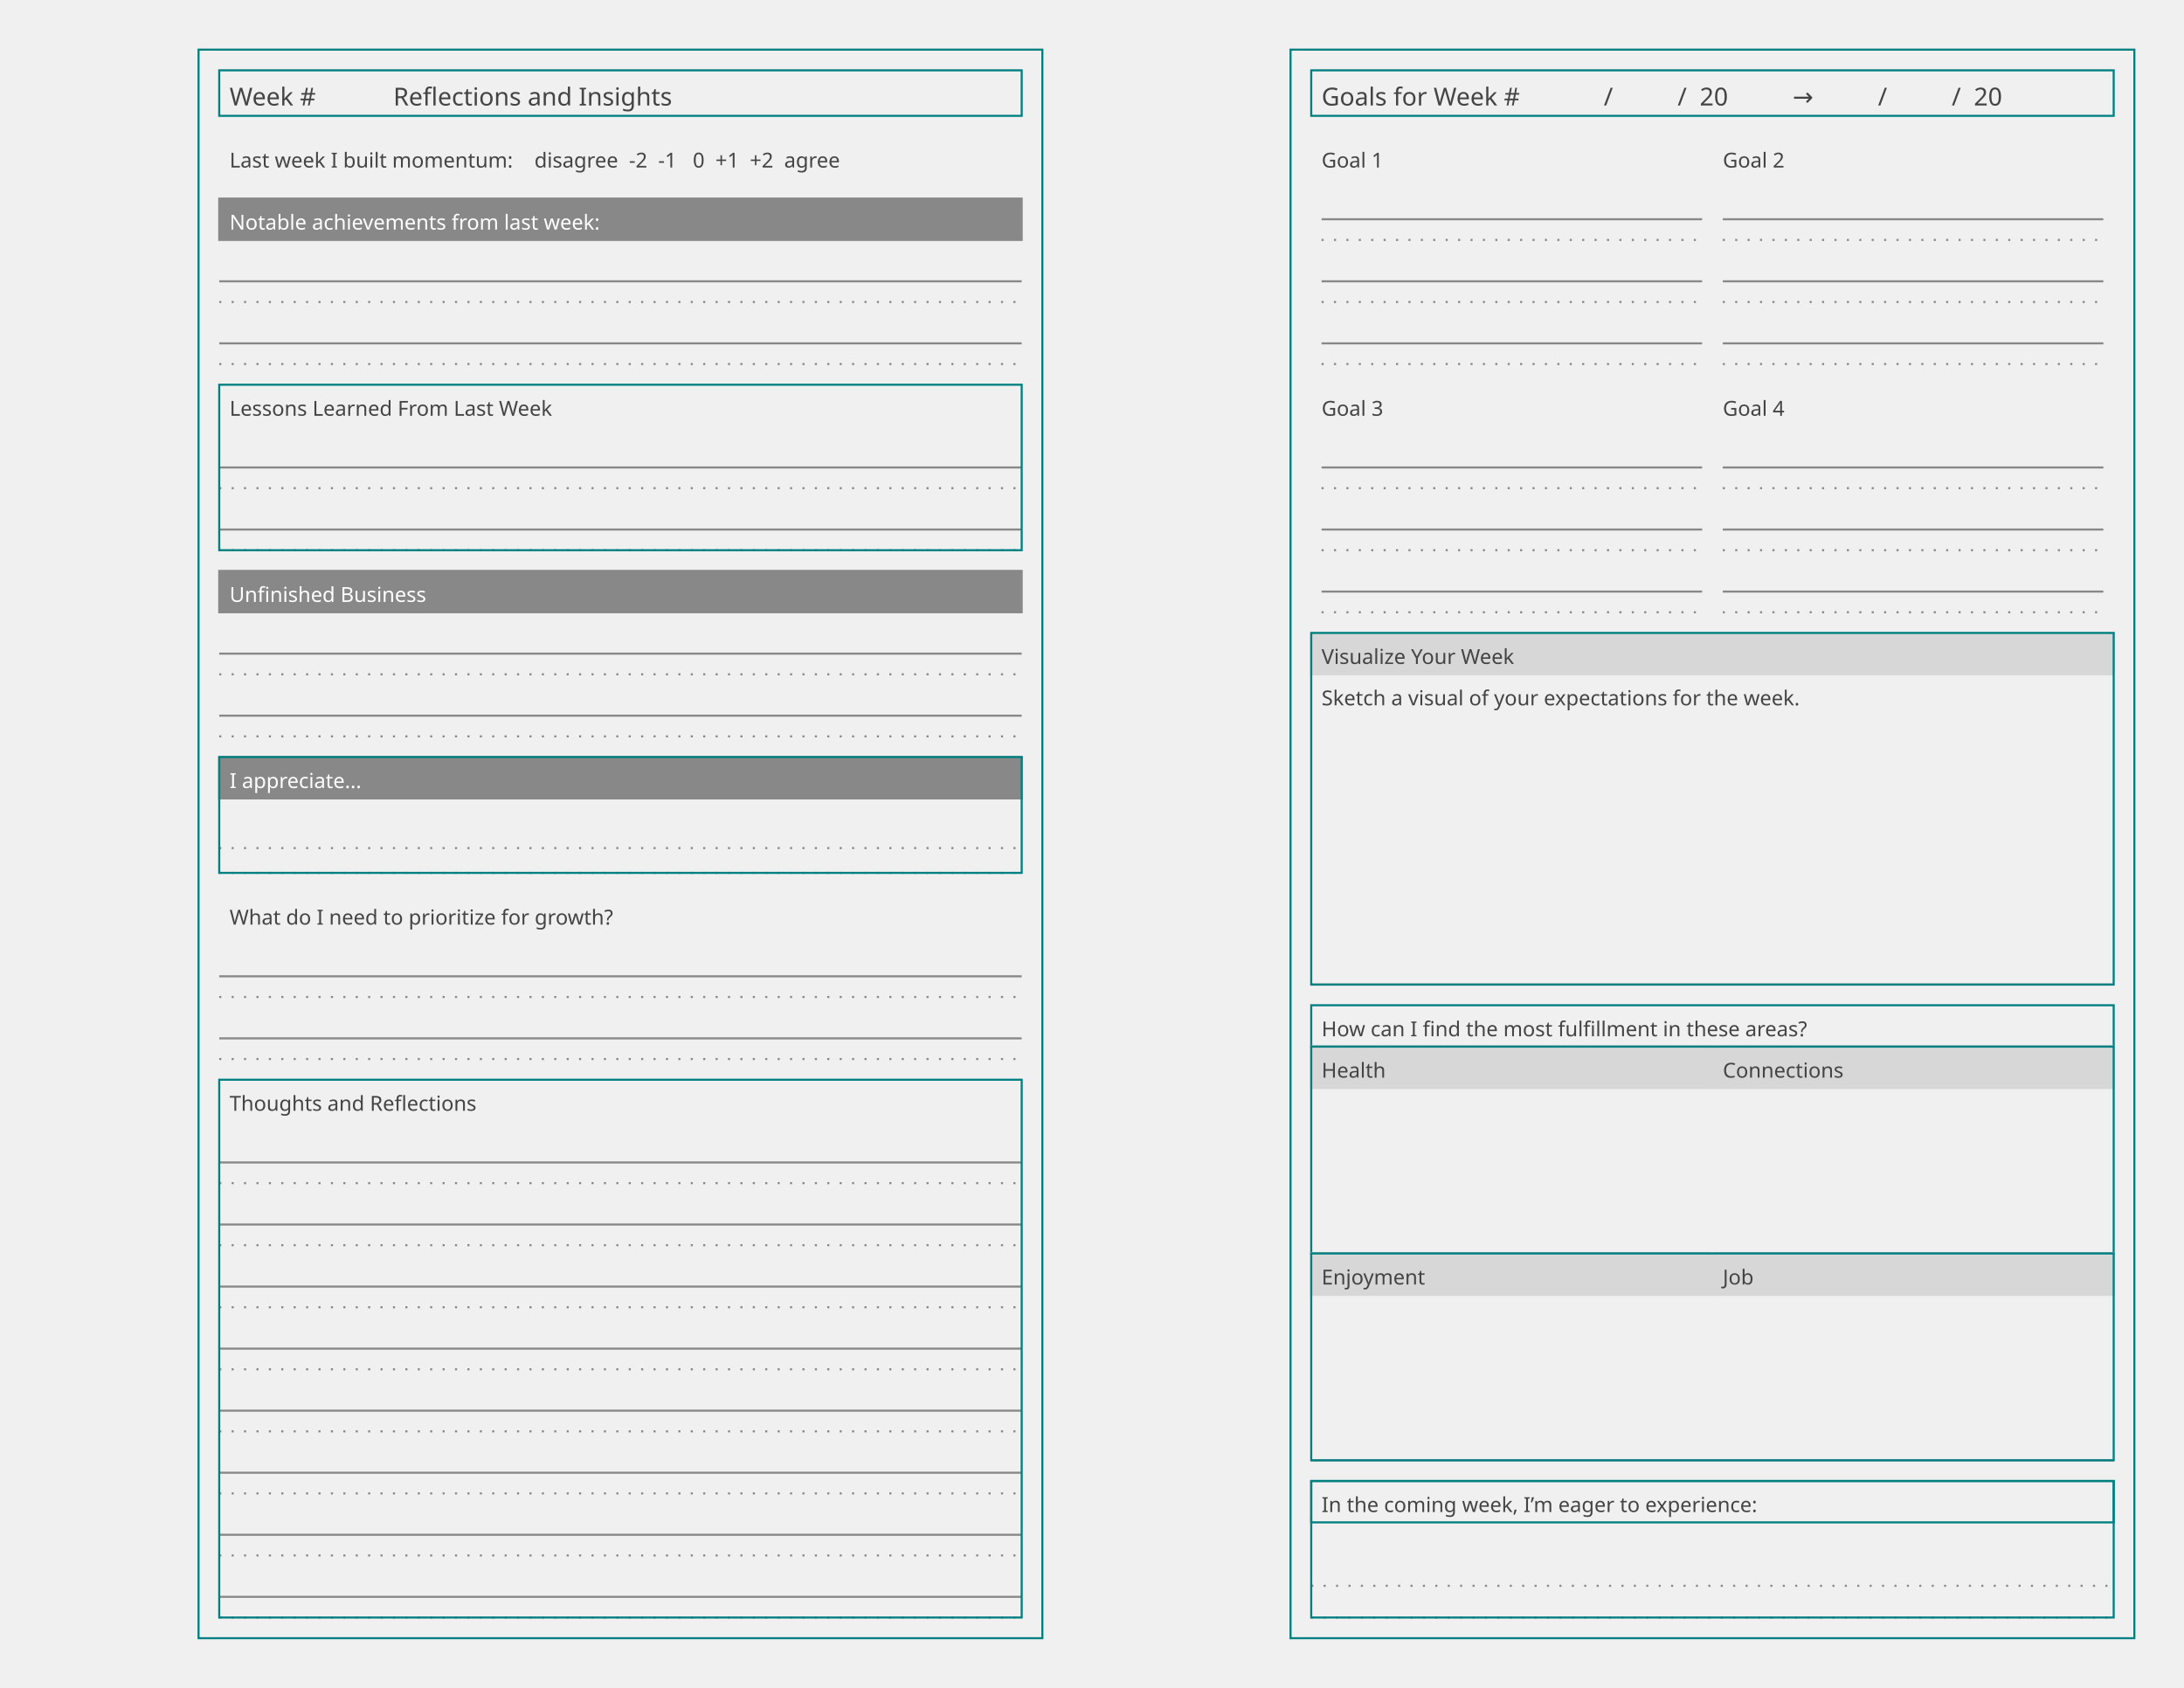
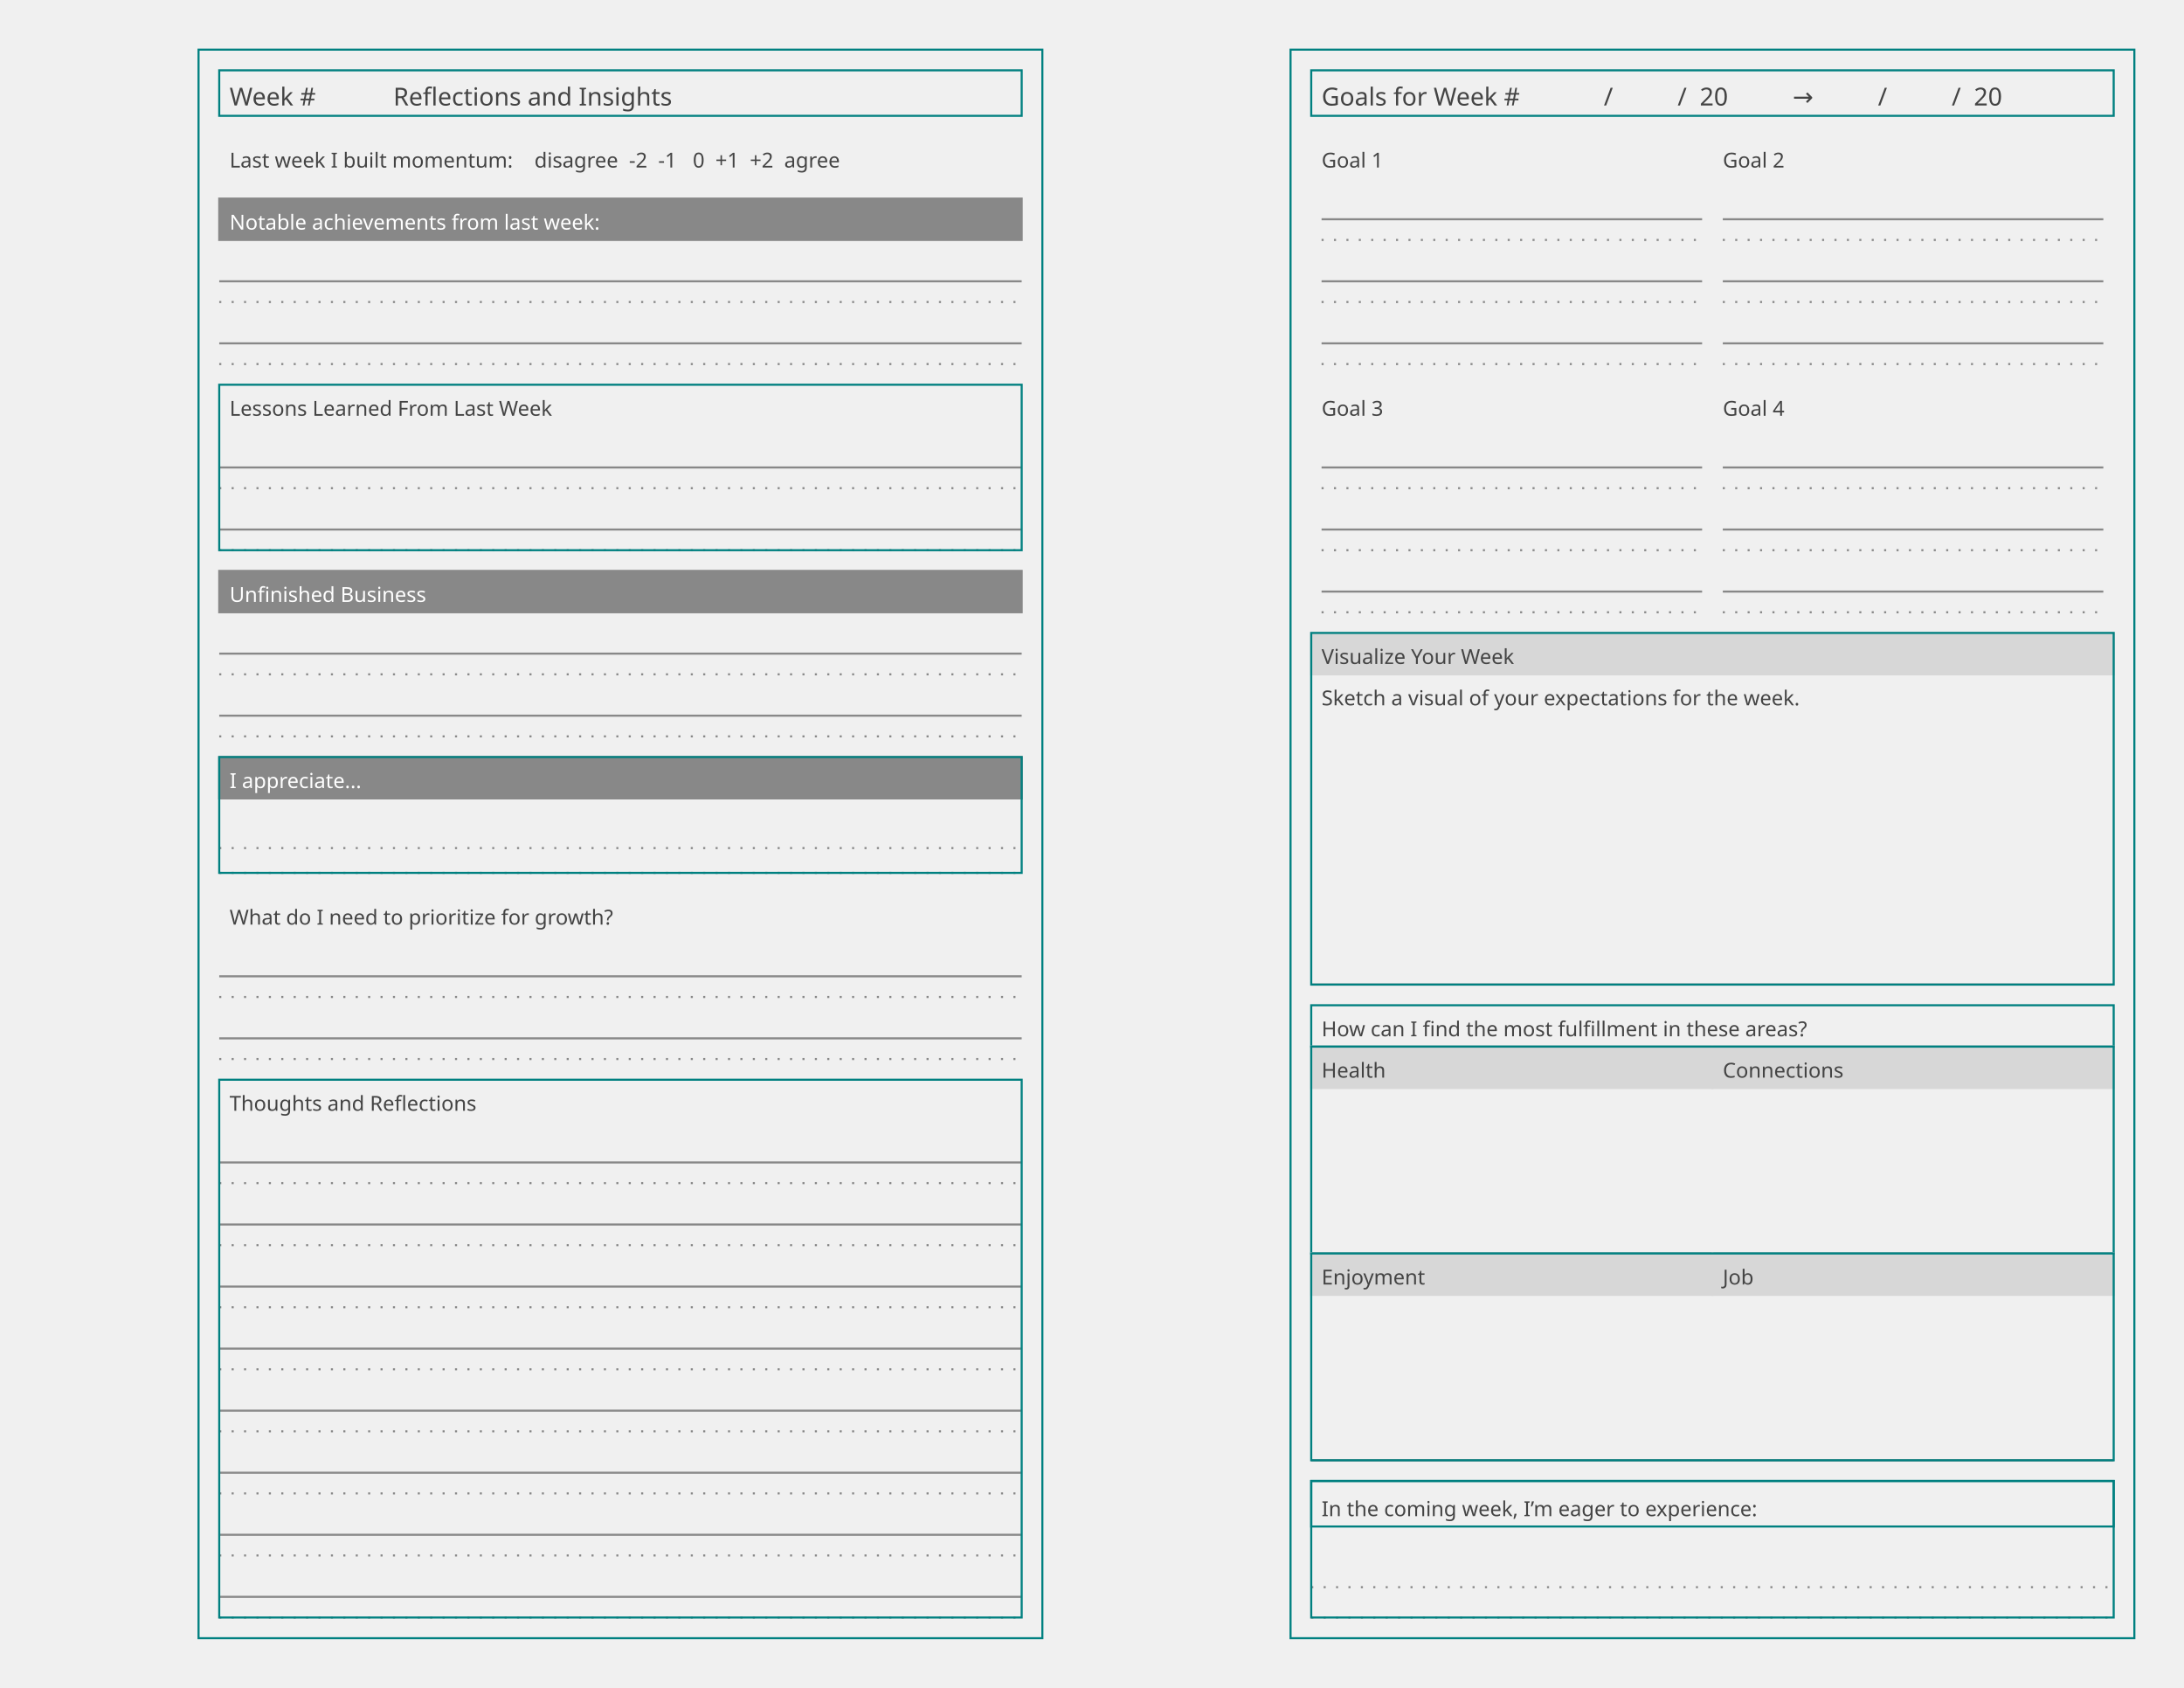
<svg xmlns="http://www.w3.org/2000/svg" baseProfile="tiny" height="8.5in" version="1.2" width="11in">
  <defs />
  <g transform="translate(96, 24.0)">
    <rect fill="none" height="768.0" stroke="#008080" width="408.0" x="0" y="0" />
    <g transform="translate(10, 10)">
      <rect fill="none" height="22" stroke="#008080" stroke-width="1" width="388.0" x="0" y="0" />
      <text alignment-baseline="text-after-edge" fill="#444444" font-family="Trebuchet MS" font-size="12" text-anchor="start" transform="translate(5,17)">Week #            Reflections and Insights</text>
    </g>
    <g transform="translate(10, 32)">
      <g transform="translate(0,10)">
        <text alignment-baseline="text-after-edge" fill="#444444" font-family="Ubuntu Mono" font-size="10" text-anchor="start" transform="translate(5,15)">Last week I built momentum:    disagree  -2  -1   0  +1  +2  agree</text>
      </g>
      <g transform="translate(0,40)">
        <g>
          <g transform="translate(0,0)">
            <rect fill="#888888" height="20" stroke="#888888" stroke-width="1" width="388.0" x="0" y="0" />
            <text alignment-baseline="text-after-edge" fill="#ffffff" font-family="Trebuchet MS" font-size="10" text-anchor="start" transform="translate(5,15)">Notable achievements from last week:</text>
          </g>
          <g transform="translate(0,20)">
            <g>
              <line stroke="#888888" stroke-dasharray="1,5" stroke-width="1" transform="translate(0,30.0)" x1="0" x2="388.0" y1="0" y2="0" />
              <line stroke="#888888" stroke-dasharray="1,5" stroke-width="1" transform="translate(0,60.0)" x1="0" x2="388.0" y1="0" y2="0" />
            </g>
            <g>
              <line stroke="#888888" stroke-dasharray="1,0" stroke-width="1" transform="translate(0,20.0)" x1="0" x2="388.0" y1="0" y2="0" />
              <line stroke="#888888" stroke-dasharray="1,0" stroke-width="1" transform="translate(0,50.0)" x1="0" x2="388.0" y1="0" y2="0" />
            </g>
          </g>
        </g>
      </g>
      <g transform="translate(0,130)">
        <g>
          <g transform="translate(0,0)">
            <text alignment-baseline="text-after-edge" fill="#444444" font-family="Trebuchet MS" font-size="10" text-anchor="start" transform="translate(5,15)">Lessons Learned From Last Week</text>
          </g>
          <g transform="translate(0,20)">
            <g>
              <line stroke="#888888" stroke-dasharray="1,5" stroke-width="1" transform="translate(0,30.0)" x1="0" x2="388.0" y1="0" y2="0" />
              <line stroke="#888888" stroke-dasharray="1,5" stroke-width="1" transform="translate(0,60.0)" x1="0" x2="388.0" y1="0" y2="0" />
            </g>
            <g>
              <line stroke="#888888" stroke-dasharray="1,0" stroke-width="1" transform="translate(0,20.0)" x1="0" x2="388.0" y1="0" y2="0" />
              <line stroke="#888888" stroke-dasharray="1,0" stroke-width="1" transform="translate(0,50.0)" x1="0" x2="388.0" y1="0" y2="0" />
            </g>
          </g>
        </g>
        <rect fill="none" height="80" stroke="#008080" stroke-width="1" width="388.0" x="0" y="0" />
      </g>
      <g transform="translate(0,220)">
        <g>
          <g transform="translate(0,0)">
            <rect fill="#888888" height="20" stroke="#888888" stroke-width="1" width="388.0" x="0" y="0" />
            <text alignment-baseline="text-after-edge" fill="#ffffff" font-family="Trebuchet MS" font-size="10" text-anchor="start" transform="translate(5,15)">Unfinished Business</text>
          </g>
          <g transform="translate(0,20)">
            <g>
              <line stroke="#888888" stroke-dasharray="1,5" stroke-width="1" transform="translate(0,30.0)" x1="0" x2="388.0" y1="0" y2="0" />
              <line stroke="#888888" stroke-dasharray="1,5" stroke-width="1" transform="translate(0,60.0)" x1="0" x2="388.0" y1="0" y2="0" />
            </g>
            <g>
              <line stroke="#888888" stroke-dasharray="1,0" stroke-width="1" transform="translate(0,20.0)" x1="0" x2="388.0" y1="0" y2="0" />
              <line stroke="#888888" stroke-dasharray="1,0" stroke-width="1" transform="translate(0,50.0)" x1="0" x2="388.0" y1="0" y2="0" />
            </g>
          </g>
        </g>
      </g>
      <g transform="translate(0,310)">
        <g>
          <g transform="translate(0,0)">
            <rect fill="#888888" height="20" stroke="#888888" stroke-width="1" width="388.0" x="0" y="0" />
            <text alignment-baseline="text-after-edge" fill="#ffffff" font-family="Trebuchet MS" font-size="10" text-anchor="start" transform="translate(5,15)">I appreciate...</text>
          </g>
          <g transform="translate(0,20)">
            <g>
              <line stroke="#888888" stroke-dasharray="1,5" stroke-width="1" transform="translate(0,36.0)" x1="0" x2="388.0" y1="0" y2="0" />
            </g>
            <g>
              <line stroke="#888888" stroke-dasharray="1,5" stroke-width="1" transform="translate(0,24.0)" x1="0" x2="388.0" y1="0" y2="0" />
            </g>
          </g>
        </g>
        <rect fill="none" height="56.0" stroke="#008080" stroke-width="1" width="388.0" x="0" y="0" />
      </g>
      <g transform="translate(0,376.0)">
        <g>
          <g transform="translate(0,0)">
            <text alignment-baseline="text-after-edge" fill="#444444" font-family="Ubuntu Mono" font-size="10" text-anchor="start" transform="translate(5,15)">What do I need to prioritize for growth?</text>
          </g>
          <g transform="translate(0,20)">
            <g>
              <line stroke="#888888" stroke-dasharray="1,5" stroke-width="1" transform="translate(0,30.0)" x1="0" x2="388.0" y1="0" y2="0" />
              <line stroke="#888888" stroke-dasharray="1,5" stroke-width="1" transform="translate(0,60.0)" x1="0" x2="388.0" y1="0" y2="0" />
            </g>
            <g>
              <line stroke="#888888" stroke-dasharray="1,0" stroke-width="1" transform="translate(0,20.0)" x1="0" x2="388.0" y1="0" y2="0" />
              <line stroke="#888888" stroke-dasharray="1,0" stroke-width="1" transform="translate(0,50.0)" x1="0" x2="388.0" y1="0" y2="0" />
            </g>
          </g>
        </g>
      </g>
      <g transform="translate(0,466.0)">
        <g>
          <g transform="translate(0,0)">
            <text alignment-baseline="text-after-edge" fill="#444444" font-family="Ubuntu Mono" font-size="10" text-anchor="start" transform="translate(5,15)">Thoughts and Reflections</text>
          </g>
          <g transform="translate(0,20)">
            <g>
              <line stroke="#888888" stroke-dasharray="1,5" stroke-width="1" transform="translate(0,30.0)" x1="0" x2="388.0" y1="0" y2="0" />
              <line stroke="#888888" stroke-dasharray="1,5" stroke-width="1" transform="translate(0,60.0)" x1="0" x2="388.0" y1="0" y2="0" />
              <line stroke="#888888" stroke-dasharray="1,5" stroke-width="1" transform="translate(0,90.0)" x1="0" x2="388.0" y1="0" y2="0" />
              <line stroke="#888888" stroke-dasharray="1,5" stroke-width="1" transform="translate(0,120.0)" x1="0" x2="388.0" y1="0" y2="0" />
              <line stroke="#888888" stroke-dasharray="1,5" stroke-width="1" transform="translate(0,150.0)" x1="0" x2="388.0" y1="0" y2="0" />
              <line stroke="#888888" stroke-dasharray="1,5" stroke-width="1" transform="translate(0,180.0)" x1="0" x2="388.0" y1="0" y2="0" />
              <line stroke="#888888" stroke-dasharray="1,5" stroke-width="1" transform="translate(0,210.0)" x1="0" x2="388.0" y1="0" y2="0" />
              <line stroke="#888888" stroke-dasharray="1,5" stroke-width="1" transform="translate(0,240.0)" x1="0" x2="388.0" y1="0" y2="0" />
            </g>
            <g>
              <line stroke="#888888" stroke-dasharray="1,0" stroke-width="1" transform="translate(0,20.0)" x1="0" x2="388.0" y1="0" y2="0" />
              <line stroke="#888888" stroke-dasharray="1,0" stroke-width="1" transform="translate(0,50.0)" x1="0" x2="388.0" y1="0" y2="0" />
              <line stroke="#888888" stroke-dasharray="1,0" stroke-width="1" transform="translate(0,80.0)" x1="0" x2="388.0" y1="0" y2="0" />
              <line stroke="#888888" stroke-dasharray="1,0" stroke-width="1" transform="translate(0,110.0)" x1="0" x2="388.0" y1="0" y2="0" />
              <line stroke="#888888" stroke-dasharray="1,0" stroke-width="1" transform="translate(0,140.0)" x1="0" x2="388.0" y1="0" y2="0" />
              <line stroke="#888888" stroke-dasharray="1,0" stroke-width="1" transform="translate(0,170.0)" x1="0" x2="388.0" y1="0" y2="0" />
              <line stroke="#888888" stroke-dasharray="1,0" stroke-width="1" transform="translate(0,200.0)" x1="0" x2="388.0" y1="0" y2="0" />
              <line stroke="#888888" stroke-dasharray="1,0" stroke-width="1" transform="translate(0,230.0)" x1="0" x2="388.0" y1="0" y2="0" />
            </g>
          </g>
        </g>
        <rect fill="none" height="260" stroke="#008080" stroke-width="1" width="388.0" x="0" y="0" />
      </g>
    </g>
  </g>
  <g transform="translate(624.0, 24.0)">
    <rect fill="none" height="768.0" stroke="#008080" width="408.0" x="0" y="0" />
    <g transform="translate(10, 10)">
      <rect fill="none" height="22" stroke="#008080" stroke-width="1" width="388.0" x="0" y="0" />
      <text alignment-baseline="text-after-edge" fill="#444444" font-family="Trebuchet MS" font-size="12" text-anchor="start" transform="translate(5,17)">Goals for Week #             /          /  20          →          /          /  20          </text>
    </g>
    <g transform="translate(10, 32)">
      <g transform="translate(0,10)">
        <g>
          <g transform="translate(0,0)">
            <g>
              <g transform="translate(0,0)">
                <text alignment-baseline="text-after-edge" fill="#444444" font-family="Trebuchet MS" font-size="10" text-anchor="start" transform="translate(5,15)">Goal 1</text>
              </g>
              <g transform="translate(0,20)">
                <g>
                  <line stroke="#888888" stroke-dasharray="1,5" stroke-width="1" transform="translate(5,30.0)" x1="0" x2="184.0" y1="0" y2="0" />
                  <line stroke="#888888" stroke-dasharray="1,5" stroke-width="1" transform="translate(5,60.0)" x1="0" x2="184.0" y1="0" y2="0" />
                  <line stroke="#888888" stroke-dasharray="1,5" stroke-width="1" transform="translate(5,90.0)" x1="0" x2="184.0" y1="0" y2="0" />
                </g>
                <g>
                  <line stroke="#888888" stroke-dasharray="1,0" stroke-width="1" transform="translate(5,20.0)" x1="0" x2="184.0" y1="0" y2="0" />
                  <line stroke="#888888" stroke-dasharray="1,0" stroke-width="1" transform="translate(5,50.0)" x1="0" x2="184.0" y1="0" y2="0" />
                  <line stroke="#888888" stroke-dasharray="1,0" stroke-width="1" transform="translate(5,80.0)" x1="0" x2="184.0" y1="0" y2="0" />
                </g>
              </g>
            </g>
          </g>
          <g transform="translate(194.0,0)">
            <g>
              <g transform="translate(0,0)">
                <text alignment-baseline="text-after-edge" fill="#444444" font-family="Trebuchet MS" font-size="10" text-anchor="start" transform="translate(5,15)">Goal 2</text>
              </g>
              <g transform="translate(0,20)">
                <g>
                  <line stroke="#888888" stroke-dasharray="1,5" stroke-width="1" transform="translate(5,30.0)" x1="0" x2="184.0" y1="0" y2="0" />
                  <line stroke="#888888" stroke-dasharray="1,5" stroke-width="1" transform="translate(5,60.0)" x1="0" x2="184.0" y1="0" y2="0" />
                  <line stroke="#888888" stroke-dasharray="1,5" stroke-width="1" transform="translate(5,90.0)" x1="0" x2="184.0" y1="0" y2="0" />
                </g>
                <g>
                  <line stroke="#888888" stroke-dasharray="1,0" stroke-width="1" transform="translate(5,20.0)" x1="0" x2="184.0" y1="0" y2="0" />
                  <line stroke="#888888" stroke-dasharray="1,0" stroke-width="1" transform="translate(5,50.0)" x1="0" x2="184.0" y1="0" y2="0" />
                  <line stroke="#888888" stroke-dasharray="1,0" stroke-width="1" transform="translate(5,80.0)" x1="0" x2="184.0" y1="0" y2="0" />
                </g>
              </g>
            </g>
          </g>
        </g>
      </g>
      <g transform="translate(0,130)">
        <g>
          <g transform="translate(0,0)">
            <g>
              <g transform="translate(0,0)">
                <text alignment-baseline="text-after-edge" fill="#444444" font-family="Trebuchet MS" font-size="10" text-anchor="start" transform="translate(5,15)">Goal 3</text>
              </g>
              <g transform="translate(0,20)">
                <g>
                  <line stroke="#888888" stroke-dasharray="1,5" stroke-width="1" transform="translate(5,30.0)" x1="0" x2="184.0" y1="0" y2="0" />
                  <line stroke="#888888" stroke-dasharray="1,5" stroke-width="1" transform="translate(5,60.0)" x1="0" x2="184.0" y1="0" y2="0" />
                  <line stroke="#888888" stroke-dasharray="1,5" stroke-width="1" transform="translate(5,90.0)" x1="0" x2="184.0" y1="0" y2="0" />
                </g>
                <g>
                  <line stroke="#888888" stroke-dasharray="1,0" stroke-width="1" transform="translate(5,20.0)" x1="0" x2="184.0" y1="0" y2="0" />
                  <line stroke="#888888" stroke-dasharray="1,0" stroke-width="1" transform="translate(5,50.0)" x1="0" x2="184.0" y1="0" y2="0" />
                  <line stroke="#888888" stroke-dasharray="1,0" stroke-width="1" transform="translate(5,80.0)" x1="0" x2="184.0" y1="0" y2="0" />
                </g>
              </g>
            </g>
          </g>
          <g transform="translate(194.0,0)">
            <g>
              <g transform="translate(0,0)">
                <text alignment-baseline="text-after-edge" fill="#444444" font-family="Trebuchet MS" font-size="10" text-anchor="start" transform="translate(5,15)">Goal 4</text>
              </g>
              <g transform="translate(0,20)">
                <g>
                  <line stroke="#888888" stroke-dasharray="1,5" stroke-width="1" transform="translate(5,30.0)" x1="0" x2="184.0" y1="0" y2="0" />
                  <line stroke="#888888" stroke-dasharray="1,5" stroke-width="1" transform="translate(5,60.0)" x1="0" x2="184.0" y1="0" y2="0" />
                  <line stroke="#888888" stroke-dasharray="1,5" stroke-width="1" transform="translate(5,90.0)" x1="0" x2="184.0" y1="0" y2="0" />
                </g>
                <g>
                  <line stroke="#888888" stroke-dasharray="1,0" stroke-width="1" transform="translate(5,20.0)" x1="0" x2="184.0" y1="0" y2="0" />
                  <line stroke="#888888" stroke-dasharray="1,0" stroke-width="1" transform="translate(5,50.0)" x1="0" x2="184.0" y1="0" y2="0" />
                  <line stroke="#888888" stroke-dasharray="1,0" stroke-width="1" transform="translate(5,80.0)" x1="0" x2="184.0" y1="0" y2="0" />
                </g>
              </g>
            </g>
          </g>
        </g>
      </g>
      <g transform="translate(0,250)">
        <g transform="translate(0,0)">
          <rect fill="#d7d7d7" height="20" stroke="#d7d7d7" stroke-width="1" width="388.0" x="0" y="0" />
          <text alignment-baseline="text-after-edge" fill="#444444" font-family="Trebuchet MS" font-size="10" text-anchor="start" transform="translate(5,15)">Visualize Your Week</text>
        </g>
        <g transform="translate(0,20)">
          <g>
            <g transform="translate(0,0)">
              <text alignment-baseline="text-after-edge" fill="#444444" font-family="Ubuntu Mono" font-size="10" text-anchor="start" transform="translate(5,15)">Sketch a visual of your expectations for the week.</text>
            </g>
            <g transform="translate(0,20)">
              <line stroke="#888888" stroke-dasharray="1,0" stroke-width="1" transform="translate(0,130.0)" x1="0" x2="388.0" y1="0" y2="0" />
            </g>
          </g>
        </g>
        <rect fill="none" height="170" stroke="#008080" stroke-width="1" width="388.0" x="0" y="0" />
      </g>
      <g transform="translate(0,430)">
        <g transform="translate(0,0)">
          <rect fill="none" height="20" stroke="#008080" stroke-width="1" width="388.0" x="0" y="0" />
          <text alignment-baseline="text-after-edge" fill="#444444" font-family="Trebuchet MS" font-size="10" text-anchor="start" transform="translate(5,15)">How can I find the most fulfillment in these areas?</text>
        </g>
        <g transform="translate(0,20)">
          <g>
            <g transform="translate(0,0)">
              <g>
                <g transform="translate(0,0)">
                  <rect fill="#d7d7d7" height="20" stroke="#d7d7d7" stroke-width="1" width="194.0" x="0" y="0" />
                  <text alignment-baseline="text-after-edge" fill="#444444" font-family="Trebuchet MS" font-size="10" text-anchor="start" transform="translate(5,15)">Health</text>
                </g>
                <g transform="translate(0,20)">
                  <line stroke="#888888" stroke-dasharray="1,0" stroke-width="1" transform="translate(0,80.0)" x1="0" x2="194.0" y1="0" y2="0" />
                </g>
              </g>
            </g>
            <g transform="translate(194.0,0)">
              <g>
                <g transform="translate(0,0)">
                  <rect fill="#d7d7d7" height="20" stroke="#d7d7d7" stroke-width="1" width="194.0" x="0" y="0" />
                  <text alignment-baseline="text-after-edge" fill="#444444" font-family="Trebuchet MS" font-size="10" text-anchor="start" transform="translate(5,15)">Connections</text>
                </g>
                <g transform="translate(0,20)">
                  <line stroke="#888888" stroke-dasharray="1,0" stroke-width="1" transform="translate(0,80.0)" x1="0" x2="194.0" y1="0" y2="0" />
                </g>
              </g>
            </g>
          </g>
          <rect fill="none" height="100" stroke="#008080" stroke-width="1" width="388.0" x="0" y="0" />
        </g>
        <g transform="translate(0,120)">
          <g>
            <g transform="translate(0,0)">
              <g>
                <g transform="translate(0,0)">
                  <rect fill="#d7d7d7" height="20" stroke="#d7d7d7" stroke-width="1" width="194.0" x="0" y="0" />
                  <text alignment-baseline="text-after-edge" fill="#444444" font-family="Trebuchet MS" font-size="10" text-anchor="start" transform="translate(5,15)">Enjoyment</text>
                </g>
                <g transform="translate(0,20)">
                  <line stroke="#888888" stroke-dasharray="1,0" stroke-width="1" transform="translate(0,80.0)" x1="0" x2="194.0" y1="0" y2="0" />
                </g>
              </g>
            </g>
            <g transform="translate(194.0,0)">
              <g>
                <g transform="translate(0,0)">
                  <rect fill="#d7d7d7" height="20" stroke="#d7d7d7" stroke-width="1" width="194.0" x="0" y="0" />
                  <text alignment-baseline="text-after-edge" fill="#444444" font-family="Trebuchet MS" font-size="10" text-anchor="start" transform="translate(5,15)">Job</text>
                </g>
                <g transform="translate(0,20)">
                  <line stroke="#888888" stroke-dasharray="1,0" stroke-width="1" transform="translate(0,80.0)" x1="0" x2="194.0" y1="0" y2="0" />
                </g>
              </g>
            </g>
          </g>
          <rect fill="none" height="100" stroke="#008080" stroke-width="1" width="388.0" x="0" y="0" />
        </g>
      </g>
      <g transform="translate(0,660)">
        <g>
          <g transform="translate(0,0)">
-             <rect fill="none" height="20" stroke="#008080" stroke-width="1" width="388.0" x="0" y="0" />
-             <text alignment-baseline="text-after-edge" fill="#444444" font-family="Ubuntu Mono" font-size="10" text-anchor="start" transform="translate(5,15)">In the coming week, I’m eager to experience:</text>
-           </g>
-           <g transform="translate(0,20)">
-             <g>
-               <line stroke="#888888" stroke-dasharray="1,5" stroke-width="1" transform="translate(0,46.0)" x1="0" x2="388.0" y1="0" y2="0" />
-             </g>
-             <g>
-               <line stroke="#888888" stroke-dasharray="1,5" stroke-width="1" transform="translate(0,30.66667)" x1="0" x2="388.0" y1="0" y2="0" />
+             <rect fill="none" height="22.0" stroke="#008080" stroke-width="1" width="388.0" x="0" y="0" />
+             <text alignment-baseline="text-after-edge" fill="#444444" font-family="Ubuntu Mono" font-size="10" text-anchor="start" transform="translate(5,17.0)">In the coming week, I’m eager to experience:</text>
+           </g>
+           <g transform="translate(0,22.0)">
+             <g>
+               <line stroke="#888888" stroke-dasharray="1,5" stroke-width="1" transform="translate(0,44.0)" x1="0" x2="388.0" y1="0" y2="0" />
+             </g>
+             <g>
+               <line stroke="#888888" stroke-dasharray="1,5" stroke-width="1" transform="translate(0,29.33333)" x1="0" x2="388.0" y1="0" y2="0" />
            </g>
          </g>
        </g>
        <rect fill="none" height="66.0" stroke="#008080" stroke-width="1" width="388.0" x="0" y="0" />
      </g>
    </g>
  </g>
</svg>
